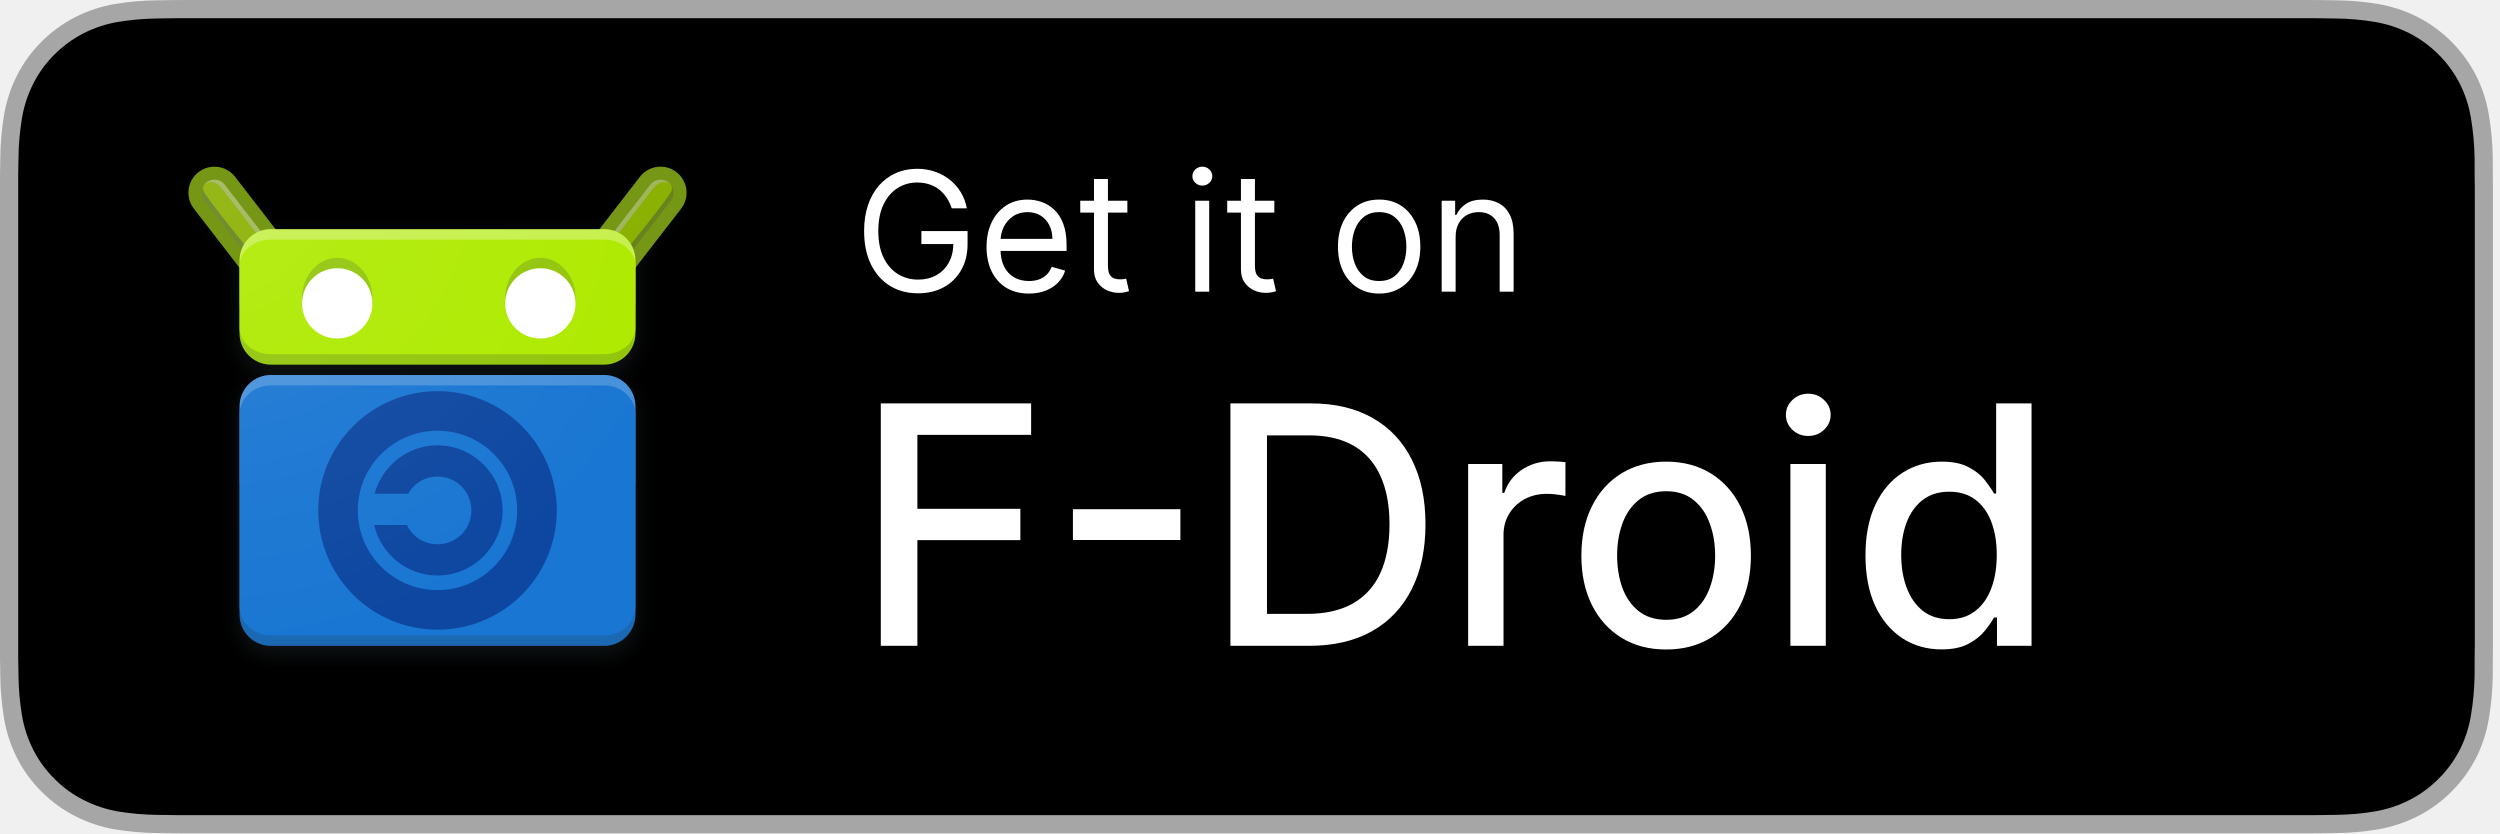
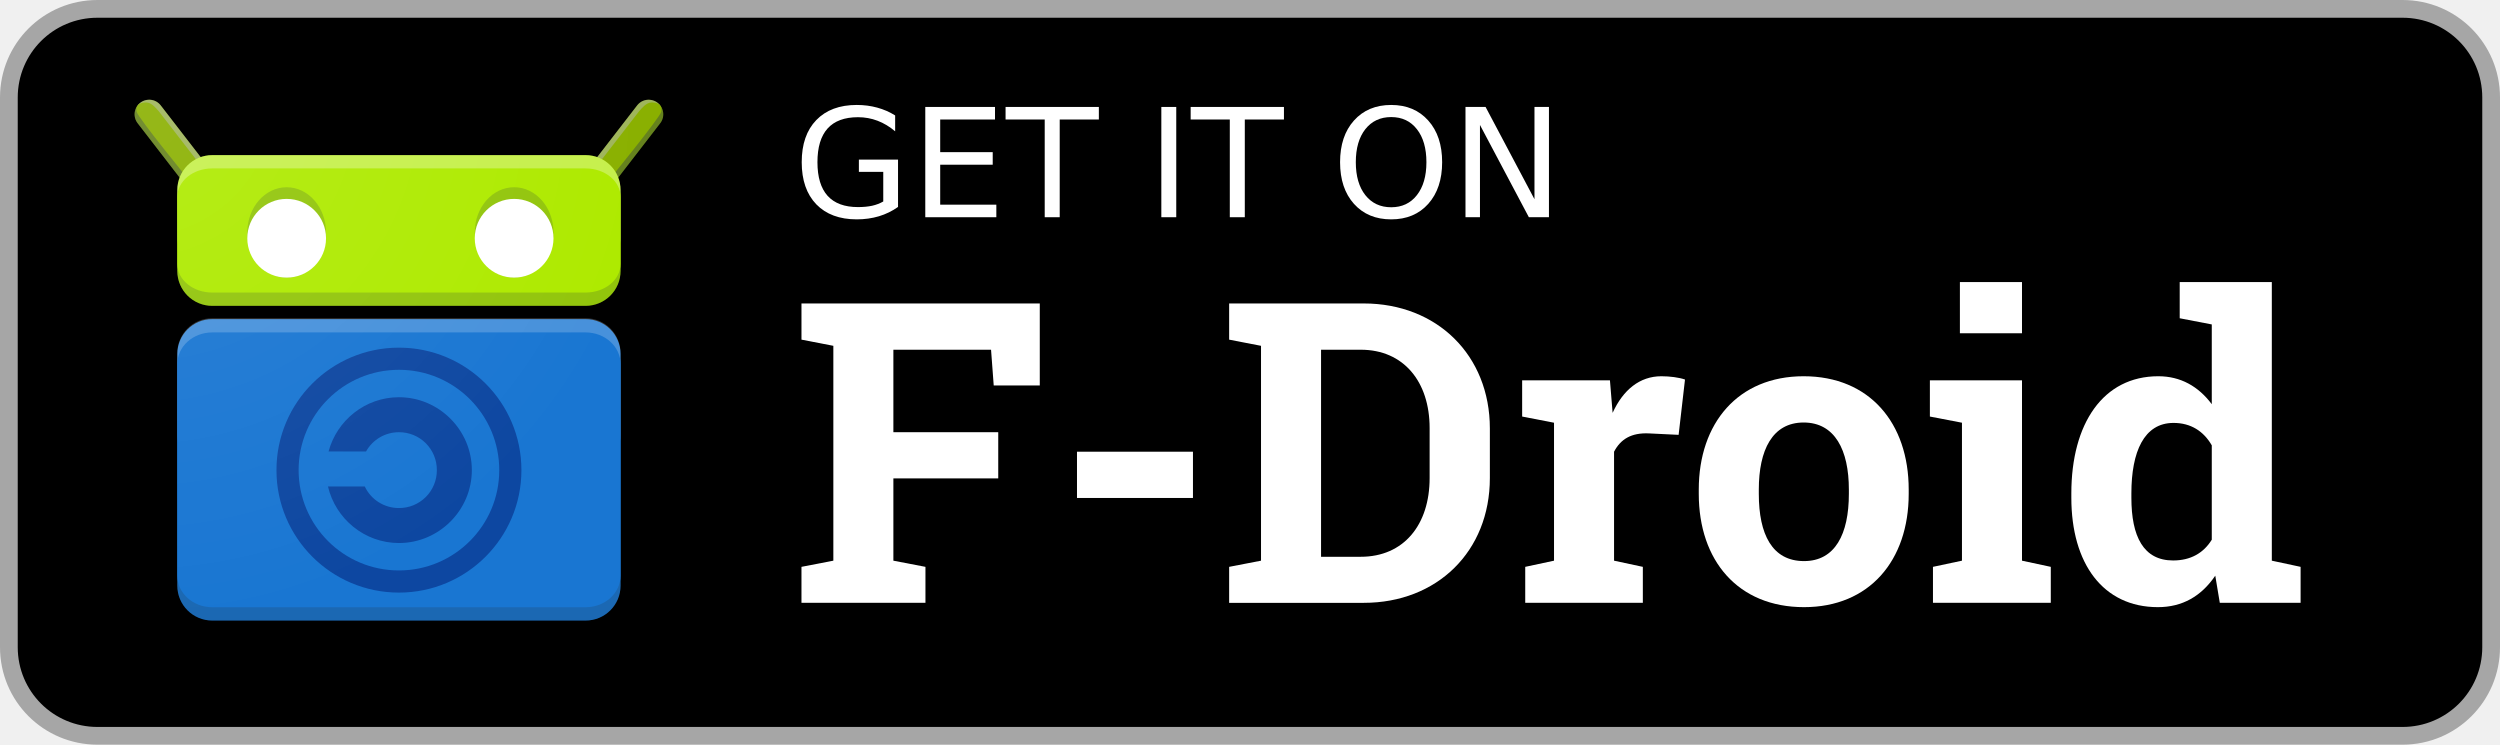
- <svg xmlns="http://www.w3.org/2000/svg" width="120" height="40" viewBox="0 0 120 40" fill="none">
-   <g clip-path="url(#clip0_8_63)">
-     <path d="M110.135 0H9.535C9.168 0 8.806 0 8.44 0.002C8.134 0.004 7.83 0.01 7.521 0.015C6.85 0.023 6.18 0.082 5.517 0.192C4.856 0.304 4.215 0.515 3.616 0.819C3.018 1.125 2.472 1.522 1.998 1.997C1.52 2.471 1.122 3.018 0.819 3.618C0.515 4.217 0.305 4.859 0.194 5.522C0.083 6.183 0.023 6.853 0.015 7.524C0.006 7.83 0.005 8.138 0 8.444V31.559C0.005 31.869 0.006 32.17 0.015 32.481C0.023 33.152 0.083 33.821 0.194 34.483C0.304 35.145 0.515 35.788 0.819 36.387C1.122 36.985 1.52 37.53 1.998 38.001C2.471 38.478 3.017 38.876 3.616 39.18C4.215 39.484 4.855 39.697 5.517 39.811C6.18 39.919 6.85 39.979 7.521 39.987C7.83 39.994 8.134 39.998 8.44 39.998C8.806 40 9.168 40 9.535 40H110.135C110.494 40 110.859 40 111.219 39.998C111.523 39.998 111.836 39.994 112.141 39.987C112.811 39.979 113.479 39.92 114.141 39.811C114.804 39.696 115.448 39.483 116.049 39.18C116.647 38.876 117.193 38.478 117.666 38.001C118.142 37.528 118.541 36.984 118.848 36.387C119.15 35.787 119.358 35.145 119.467 34.483C119.578 33.821 119.64 33.152 119.652 32.481C119.656 32.17 119.656 31.869 119.656 31.559C119.664 31.195 119.664 30.834 119.664 30.465V9.536C119.664 9.17 119.664 8.807 119.656 8.444C119.656 8.138 119.656 7.83 119.652 7.524C119.64 6.853 119.578 6.183 119.467 5.522C119.358 4.859 119.149 4.218 118.848 3.618C118.23 2.415 117.252 1.436 116.049 0.818C115.448 0.516 114.804 0.304 114.141 0.191C113.48 0.081 112.811 0.022 112.141 0.015C111.836 0.01 111.523 0.004 111.219 0.002C110.859 0 110.494 0 110.135 0Z" fill="#A6A6A6" />
-     <path d="M8.445 39.125C8.14 39.125 7.843 39.121 7.541 39.114C6.914 39.106 6.29 39.052 5.671 38.951C5.095 38.852 4.537 38.667 4.015 38.403C3.498 38.142 3.026 37.798 2.618 37.387C2.204 36.98 1.859 36.508 1.597 35.99C1.333 35.469 1.149 34.91 1.054 34.333C0.951 33.713 0.896 33.086 0.888 32.458C0.881 32.247 0.873 31.545 0.873 31.545V8.444C0.873 8.444 0.882 7.753 0.888 7.55C0.895 6.922 0.951 6.297 1.053 5.678C1.149 5.099 1.332 4.539 1.597 4.016C1.857 3.498 2.2 3.026 2.612 2.618C3.023 2.206 3.496 1.861 4.014 1.595C4.535 1.332 5.092 1.149 5.667 1.051C6.288 0.95 6.915 0.895 7.543 0.887L8.445 0.875H111.214L112.127 0.888C112.75 0.895 113.371 0.949 113.985 1.05C114.566 1.149 115.13 1.334 115.656 1.598C116.694 2.133 117.539 2.979 118.071 4.018C118.332 4.538 118.512 5.094 118.606 5.667C118.71 6.291 118.768 6.922 118.78 7.554C118.783 7.837 118.783 8.142 118.783 8.444C118.791 8.819 118.791 9.176 118.791 9.536V30.465C118.791 30.828 118.791 31.183 118.783 31.54C118.783 31.865 118.783 32.163 118.779 32.47C118.768 33.091 118.71 33.71 118.608 34.323C118.515 34.904 118.333 35.468 118.068 35.993C117.805 36.506 117.462 36.973 117.053 37.379C116.644 37.793 116.172 38.138 115.653 38.401C115.128 38.667 114.566 38.853 113.985 38.951C113.367 39.052 112.742 39.107 112.116 39.114C111.823 39.121 111.517 39.125 111.219 39.125L110.135 39.127L8.445 39.125Z" fill="black" />
-     <path d="M45.682 10C45.619 9.809 45.537 9.637 45.435 9.486C45.334 9.332 45.214 9.202 45.074 9.094C44.936 8.986 44.778 8.903 44.602 8.847C44.426 8.79 44.233 8.761 44.023 8.761C43.678 8.761 43.365 8.85 43.082 9.028C42.8 9.206 42.576 9.469 42.409 9.815C42.242 10.162 42.159 10.587 42.159 11.091C42.159 11.595 42.243 12.02 42.412 12.367C42.581 12.713 42.809 12.975 43.097 13.153C43.385 13.331 43.708 13.421 44.068 13.421C44.401 13.421 44.695 13.349 44.949 13.207C45.205 13.063 45.403 12.861 45.545 12.599C45.689 12.336 45.761 12.027 45.761 11.671L45.977 11.716H44.227V11.091H46.443V11.716C46.443 12.195 46.341 12.612 46.136 12.966C45.934 13.32 45.653 13.595 45.295 13.79C44.939 13.983 44.53 14.079 44.068 14.079C43.553 14.079 43.1 13.958 42.71 13.716C42.322 13.473 42.019 13.129 41.801 12.682C41.585 12.235 41.477 11.704 41.477 11.091C41.477 10.631 41.539 10.217 41.662 9.849C41.787 9.48 41.963 9.166 42.19 8.906C42.418 8.647 42.687 8.448 42.997 8.31C43.308 8.171 43.65 8.102 44.023 8.102C44.33 8.102 44.615 8.149 44.881 8.241C45.148 8.332 45.385 8.462 45.594 8.631C45.804 8.797 45.979 8.997 46.119 9.23C46.26 9.461 46.356 9.718 46.409 10H45.682ZM49.389 14.091C48.968 14.091 48.605 13.998 48.3 13.812C47.997 13.625 47.764 13.364 47.599 13.028C47.436 12.691 47.354 12.299 47.354 11.852C47.354 11.405 47.436 11.011 47.599 10.671C47.764 10.328 47.993 10.061 48.286 9.869C48.582 9.676 48.926 9.58 49.32 9.58C49.548 9.58 49.772 9.617 49.994 9.693C50.215 9.769 50.417 9.892 50.599 10.062C50.781 10.231 50.925 10.454 51.033 10.733C51.141 11.011 51.195 11.354 51.195 11.761V12.046H47.832V11.466H50.514C50.514 11.22 50.464 11 50.366 10.807C50.269 10.614 50.131 10.461 49.951 10.349C49.773 10.238 49.563 10.182 49.32 10.182C49.053 10.182 48.822 10.248 48.627 10.381C48.434 10.511 48.285 10.682 48.181 10.892C48.077 11.102 48.025 11.328 48.025 11.568V11.954C48.025 12.284 48.082 12.563 48.195 12.793C48.311 13.02 48.471 13.193 48.675 13.312C48.88 13.43 49.118 13.489 49.389 13.489C49.565 13.489 49.724 13.464 49.866 13.415C50.01 13.364 50.134 13.288 50.238 13.188C50.342 13.085 50.423 12.958 50.479 12.807L51.127 12.989C51.059 13.208 50.944 13.402 50.783 13.568C50.622 13.733 50.423 13.862 50.187 13.954C49.95 14.046 49.684 14.091 49.389 14.091ZM54.113 9.636V10.204H51.852V9.636H54.113ZM52.511 8.591H53.181V12.75C53.181 12.939 53.209 13.081 53.264 13.176C53.32 13.269 53.392 13.331 53.479 13.364C53.568 13.394 53.662 13.409 53.761 13.409C53.834 13.409 53.895 13.405 53.943 13.398C53.99 13.388 54.028 13.381 54.056 13.375L54.193 13.977C54.147 13.994 54.084 14.011 54.002 14.028C53.921 14.047 53.818 14.057 53.693 14.057C53.503 14.057 53.318 14.016 53.136 13.935C52.956 13.853 52.806 13.729 52.687 13.562C52.569 13.396 52.511 13.186 52.511 12.932V8.591ZM57.371 14V9.636H58.042V14H57.371ZM57.712 8.909C57.582 8.909 57.469 8.865 57.374 8.776C57.282 8.687 57.235 8.58 57.235 8.455C57.235 8.33 57.282 8.223 57.374 8.134C57.469 8.045 57.582 8 57.712 8C57.843 8 57.955 8.045 58.048 8.134C58.142 8.223 58.19 8.33 58.19 8.455C58.19 8.58 58.142 8.687 58.048 8.776C57.955 8.865 57.843 8.909 57.712 8.909ZM61.168 9.636V10.204H58.906V9.636H61.168ZM59.565 8.591H60.236V12.75C60.236 12.939 60.263 13.081 60.318 13.176C60.375 13.269 60.447 13.331 60.534 13.364C60.623 13.394 60.717 13.409 60.815 13.409C60.889 13.409 60.95 13.405 60.997 13.398C61.044 13.388 61.082 13.381 61.111 13.375L61.247 13.977C61.202 13.994 61.138 14.011 61.057 14.028C60.975 14.047 60.872 14.057 60.747 14.057C60.558 14.057 60.372 14.016 60.19 13.935C60.01 13.853 59.861 13.729 59.742 13.562C59.624 13.396 59.565 13.186 59.565 12.932V8.591ZM66.199 14.091C65.805 14.091 65.459 13.997 65.162 13.81C64.867 13.622 64.635 13.36 64.469 13.023C64.304 12.686 64.222 12.292 64.222 11.841C64.222 11.386 64.304 10.99 64.469 10.651C64.635 10.312 64.867 10.048 65.162 9.861C65.459 9.673 65.805 9.58 66.199 9.58C66.593 9.58 66.938 9.673 67.233 9.861C67.53 10.048 67.761 10.312 67.926 10.651C68.093 10.99 68.176 11.386 68.176 11.841C68.176 12.292 68.093 12.686 67.926 13.023C67.761 13.36 67.53 13.622 67.233 13.81C66.938 13.997 66.593 14.091 66.199 14.091ZM66.199 13.489C66.498 13.489 66.744 13.412 66.938 13.258C67.131 13.105 67.274 12.903 67.367 12.653C67.459 12.403 67.506 12.133 67.506 11.841C67.506 11.549 67.459 11.277 67.367 11.026C67.274 10.774 67.131 10.57 66.938 10.415C66.744 10.259 66.498 10.182 66.199 10.182C65.9 10.182 65.653 10.259 65.46 10.415C65.267 10.57 65.124 10.774 65.031 11.026C64.938 11.277 64.892 11.549 64.892 11.841C64.892 12.133 64.938 12.403 65.031 12.653C65.124 12.903 65.267 13.105 65.46 13.258C65.653 13.412 65.9 13.489 66.199 13.489ZM69.87 11.375V14H69.2V9.636H69.847V10.318H69.904C70.006 10.097 70.162 9.919 70.37 9.784C70.578 9.648 70.847 9.58 71.177 9.58C71.472 9.58 71.731 9.64 71.952 9.761C72.174 9.881 72.346 10.062 72.469 10.307C72.593 10.549 72.654 10.856 72.654 11.227V14H71.984V11.273C71.984 10.93 71.895 10.663 71.717 10.472C71.539 10.278 71.294 10.182 70.984 10.182C70.77 10.182 70.578 10.228 70.41 10.321C70.243 10.414 70.112 10.549 70.015 10.727C69.918 10.905 69.87 11.121 69.87 11.375Z" fill="white" />
-     <path d="M42.278 31V19.364H49.494V20.875H44.034V24.421H48.977V25.926H44.034V31H42.278ZM56.659 24.443V25.921H51.5V24.443H56.659ZM62.827 31H59.06V19.364H62.946C64.086 19.364 65.065 19.597 65.883 20.062C66.702 20.525 67.329 21.189 67.764 22.057C68.204 22.921 68.423 23.956 68.423 25.165C68.423 26.377 68.202 27.419 67.758 28.29C67.319 29.161 66.683 29.831 65.849 30.301C65.016 30.767 64.008 31 62.827 31ZM60.815 29.466H62.73C63.617 29.466 64.353 29.299 64.94 28.966C65.528 28.629 65.967 28.142 66.258 27.506C66.55 26.866 66.696 26.085 66.696 25.165C66.696 24.252 66.55 23.477 66.258 22.841C65.971 22.204 65.541 21.722 64.969 21.392C64.397 21.062 63.687 20.898 62.838 20.898H60.815V29.466ZM70.47 31V22.273H72.112V23.659H72.203C72.362 23.189 72.642 22.82 73.044 22.551C73.449 22.278 73.908 22.142 74.419 22.142C74.525 22.142 74.65 22.146 74.794 22.153C74.942 22.161 75.057 22.171 75.141 22.182V23.807C75.072 23.788 74.951 23.767 74.777 23.744C74.603 23.718 74.428 23.704 74.254 23.704C73.853 23.704 73.495 23.79 73.18 23.96C72.87 24.127 72.624 24.36 72.442 24.659C72.26 24.954 72.169 25.292 72.169 25.671V31H70.47ZM79.974 31.176C79.156 31.176 78.442 30.989 77.832 30.614C77.222 30.239 76.749 29.714 76.412 29.04C76.075 28.366 75.906 27.578 75.906 26.676C75.906 25.771 76.075 24.979 76.412 24.301C76.749 23.623 77.222 23.097 77.832 22.722C78.442 22.347 79.156 22.159 79.974 22.159C80.793 22.159 81.507 22.347 82.117 22.722C82.726 23.097 83.2 23.623 83.537 24.301C83.874 24.979 84.043 25.771 84.043 26.676C84.043 27.578 83.874 28.366 83.537 29.04C83.2 29.714 82.726 30.239 82.117 30.614C81.507 30.989 80.793 31.176 79.974 31.176ZM79.98 29.75C80.51 29.75 80.95 29.61 81.298 29.329C81.647 29.049 81.904 28.676 82.071 28.21C82.242 27.744 82.327 27.231 82.327 26.671C82.327 26.114 82.242 25.602 82.071 25.136C81.904 24.667 81.647 24.29 81.298 24.006C80.95 23.722 80.51 23.579 79.98 23.579C79.446 23.579 79.003 23.722 78.651 24.006C78.302 24.29 78.043 24.667 77.872 25.136C77.706 25.602 77.622 26.114 77.622 26.671C77.622 27.231 77.706 27.744 77.872 28.21C78.043 28.676 78.302 29.049 78.651 29.329C79.003 29.61 79.446 29.75 79.98 29.75ZM85.939 31V22.273H87.638V31H85.939ZM86.797 20.926C86.501 20.926 86.248 20.828 86.035 20.631C85.827 20.43 85.723 20.191 85.723 19.915C85.723 19.634 85.827 19.396 86.035 19.199C86.248 18.998 86.501 18.898 86.797 18.898C87.092 18.898 87.344 18.998 87.553 19.199C87.765 19.396 87.871 19.634 87.871 19.915C87.871 20.191 87.765 20.43 87.553 20.631C87.344 20.828 87.092 20.926 86.797 20.926ZM93.19 31.171C92.486 31.171 91.857 30.991 91.304 30.631C90.755 30.267 90.323 29.75 90.008 29.079C89.698 28.405 89.543 27.597 89.543 26.653C89.543 25.71 89.7 24.903 90.014 24.233C90.332 23.562 90.768 23.049 91.321 22.693C91.874 22.337 92.501 22.159 93.202 22.159C93.743 22.159 94.179 22.25 94.508 22.432C94.842 22.61 95.099 22.818 95.281 23.057C95.467 23.296 95.611 23.506 95.713 23.688H95.815V19.364H97.514V31H95.855V29.642H95.713C95.611 29.828 95.463 30.04 95.27 30.278C95.081 30.517 94.819 30.725 94.486 30.903C94.153 31.081 93.721 31.171 93.19 31.171ZM93.565 29.722C94.054 29.722 94.467 29.593 94.804 29.335C95.145 29.074 95.403 28.712 95.577 28.25C95.755 27.788 95.844 27.25 95.844 26.636C95.844 26.03 95.757 25.5 95.582 25.046C95.408 24.591 95.153 24.237 94.815 23.983C94.478 23.729 94.062 23.602 93.565 23.602C93.054 23.602 92.628 23.735 92.287 24C91.946 24.265 91.688 24.627 91.514 25.085C91.344 25.544 91.258 26.061 91.258 26.636C91.258 27.22 91.346 27.744 91.52 28.21C91.694 28.676 91.952 29.046 92.293 29.318C92.637 29.587 93.062 29.722 93.565 29.722Z" fill="white" />
-     <g clip-path="url(#clip1_8_63)">
-       <g filter="url(#filter0_f_8_63)">
-         <path fill-rule="evenodd" clip-rule="evenodd" d="M10.307 8.993C10.188 8.99 10.07 9.021 9.968 9.082C9.866 9.143 9.783 9.233 9.73 9.339C9.677 9.446 9.655 9.565 9.668 9.684C9.68 9.802 9.727 9.915 9.801 10.008L11.603 12.34C11.539 12.507 11.501 12.686 11.501 12.875V14.875V16.308V16.375C11.501 17.206 12.17 17.875 13.001 17.875H29.001C29.832 17.875 30.501 17.206 30.501 16.375V14.375V12.943V12.875C30.501 12.685 30.462 12.505 30.398 12.338L32.199 10.008C32.275 9.914 32.321 9.799 32.333 9.679C32.344 9.559 32.321 9.438 32.266 9.331C32.21 9.224 32.125 9.135 32.02 9.075C31.915 9.016 31.795 8.987 31.675 8.994C31.584 8.999 31.495 9.024 31.415 9.067C31.335 9.11 31.265 9.17 31.21 9.243L29.494 11.464C29.339 11.41 29.175 11.375 29.001 11.375H13.001C12.827 11.375 12.662 11.41 12.507 11.464L10.79 9.243C10.734 9.168 10.661 9.106 10.577 9.063C10.493 9.02 10.401 8.996 10.307 8.993ZM13.001 18.375C12.897 18.375 12.796 18.386 12.698 18.406C12.014 18.544 11.501 19.141 11.501 19.861V19.875V29.765V29.779V29.875C11.501 30.706 12.17 31.375 13.001 31.375H29.001C29.832 31.375 30.501 30.706 30.501 29.875V19.875V19.86C30.501 19.14 29.989 18.544 29.304 18.405C29.206 18.386 29.105 18.375 29.001 18.375L13.001 18.375Z" fill="#263238" fill-opacity="0.4" />
-       </g>
-       <path fill-rule="evenodd" clip-rule="evenodd" d="M31.705 9.25L29.58 12Z" fill="#8AB000" />
-       <path d="M31.705 9.25L29.58 12" stroke="#769616" stroke-width="2.5" stroke-linecap="round" />
-       <path fill-rule="evenodd" clip-rule="evenodd" d="M31.694 8.624C31.921 8.63 32.075 8.718 32.185 8.848C31.171 10.052 31 10.244 29.617 11.959C29.107 12.618 28.576 12.277 29.086 11.618L31.211 8.868C31.325 8.715 31.503 8.629 31.694 8.624Z" fill="white" fill-opacity="0.298" />
-       <path fill-rule="evenodd" clip-rule="evenodd" d="M32.189 8.854C32.251 8.928 32.469 9.256 32.2 9.632L30.075 12.382C29.565 13.042 29.5 12.076 29.5 12.076C29.5 12.076 31.367 9.821 32.189 8.854Z" fill="#263238" fill-opacity="0.2" />
-       <path fill-rule="evenodd" clip-rule="evenodd" d="M31.831 8.741C32.05 8.741 32.311 8.812 32.243 9.14C32.191 9.391 29.913 12.178 29.913 12.178C29.403 12.837 28.666 12.516 29.176 11.856L31.293 9.12C31.423 8.975 31.597 8.748 31.831 8.741Z" fill="#8AB000" />
-       <path fill-rule="evenodd" clip-rule="evenodd" d="M10.294 9.25L12.419 12Z" fill="#8AB000" />
-       <path d="M10.294 9.25L12.419 12" stroke="#769616" stroke-width="2.5" stroke-linecap="round" />
-       <path fill-rule="evenodd" clip-rule="evenodd" d="M10.306 8.624C10.079 8.63 9.925 8.718 9.815 8.848C10.829 10.052 10.999 10.244 12.383 11.959C12.893 12.618 13.424 12.277 12.914 11.618L10.789 8.868C10.675 8.715 10.496 8.629 10.306 8.624Z" fill="white" fill-opacity="0.298" />
-       <path fill-rule="evenodd" clip-rule="evenodd" d="M9.811 8.854C9.749 8.928 9.53 9.256 9.8 9.632L11.925 12.382C12.435 13.042 12.5 12.076 12.5 12.076C12.5 12.076 10.633 9.821 9.811 8.854Z" fill="#263238" fill-opacity="0.2" />
-       <path fill-rule="evenodd" clip-rule="evenodd" d="M10.169 8.741C9.95 8.741 9.689 8.812 9.757 9.14C9.809 9.391 12.087 12.178 12.087 12.178C12.597 12.837 13.334 12.516 12.824 11.856L10.707 9.12C10.577 8.975 10.403 8.748 10.169 8.741Z" fill="#8AB000" />
-       <path d="M29 11H13C12.172 11 11.5 11.672 11.5 12.5V16C11.5 16.828 12.172 17.5 13 17.5H29C29.828 17.5 30.5 16.828 30.5 16V12.5C30.5 11.672 29.828 11 29 11Z" fill="#AEEA00" />
-       <path d="M29 12.5H13C12.172 12.5 11.5 13.172 11.5 14V16C11.5 16.828 12.172 17.5 13 17.5H29C29.828 17.5 30.5 16.828 30.5 16V14C30.5 13.172 29.828 12.5 29 12.5Z" fill="#263238" fill-opacity="0.2" />
-       <path d="M29 11H13C12.172 11 11.5 11.672 11.5 12.5V14.5C11.5 15.328 12.172 16 13 16H29C29.828 16 30.5 15.328 30.5 14.5V12.5C30.5 11.672 29.828 11 29 11Z" fill="white" fill-opacity="0.298" />
-       <path d="M29 11.5H13C12.172 11.5 11.5 12.068 11.5 12.769V15.731C11.5 16.432 12.172 17 13 17H29C29.828 17 30.5 16.432 30.5 15.731V12.769C30.5 12.068 29.828 11.5 29 11.5Z" fill="#AEEA00" />
-       <path d="M29 18H13C12.172 18 11.5 18.672 11.5 19.5V29.5C11.5 30.328 12.172 31 13 31H29C29.828 31 30.5 30.328 30.5 29.5V19.5C30.5 18.672 29.828 18 29 18Z" fill="#1976D2" />
-       <path d="M29 24.5H13C12.172 24.5 11.5 25.172 11.5 26V29.5C11.5 30.328 12.172 31 13 31H29C29.828 31 30.5 30.328 30.5 29.5V26C30.5 25.172 29.828 24.5 29 24.5Z" fill="#263238" fill-opacity="0.2" />
-       <path d="M29 18H13C12.172 18 11.5 18.672 11.5 19.5V23C11.5 23.828 12.172 24.5 13 24.5H29C29.828 24.5 30.5 23.828 30.5 23V19.5C30.5 18.672 29.828 18 29 18Z" fill="white" fill-opacity="0.2" />
-       <path d="M29 18.5H13C12.172 18.5 11.5 19.12 11.5 19.885V29.115C11.5 29.88 12.172 30.5 13 30.5H29C29.828 30.5 30.5 29.88 30.5 29.115V19.885C30.5 19.12 29.828 18.5 29 18.5Z" fill="#1976D2" />
-       <path d="M21 21.375C19.56 21.375 18.34 22.367 17.983 23.7H19.59C19.867 23.207 20.387 22.875 21 22.875C21.906 22.875 22.625 23.594 22.625 24.5C22.625 25.406 21.906 26.125 21 26.125C20.346 26.125 19.794 25.749 19.535 25.2H17.958C18.279 26.583 19.524 27.625 21 27.625C22.717 27.625 24.125 26.217 24.125 24.5C24.125 22.783 22.717 21.375 21 21.375Z" fill="#0D47A1" />
-       <path d="M21 29.275C23.637 29.275 25.775 27.137 25.775 24.5C25.775 21.863 23.637 19.725 21 19.725C18.363 19.725 16.225 21.863 16.225 24.5C16.225 27.137 18.363 29.275 21 29.275Z" stroke="#0D47A1" stroke-width="1.9" stroke-linecap="round" />
-       <path d="M16.188 16.25C17.119 16.25 17.875 15.383 17.875 14.312C17.875 13.242 17.119 12.375 16.188 12.375C15.255 12.375 14.5 13.242 14.5 14.312C14.5 15.383 15.255 16.25 16.188 16.25Z" fill="#263238" fill-opacity="0.2" />
-       <path d="M16.188 16.25C17.119 16.25 17.875 15.495 17.875 14.562C17.875 13.63 17.119 12.875 16.188 12.875C15.255 12.875 14.5 13.63 14.5 14.562C14.5 15.495 15.255 16.25 16.188 16.25Z" fill="white" />
-       <path d="M25.938 16.25C26.869 16.25 27.625 15.383 27.625 14.312C27.625 13.242 26.869 12.375 25.938 12.375C25.006 12.375 24.25 13.242 24.25 14.312C24.25 15.383 25.006 16.25 25.938 16.25Z" fill="#263238" fill-opacity="0.2" />
-       <path d="M25.938 16.25C26.869 16.25 27.625 15.495 27.625 14.562C27.625 13.63 26.869 12.875 25.938 12.875C25.006 12.875 24.25 13.63 24.25 14.562C24.25 15.495 25.006 16.25 25.938 16.25Z" fill="white" />
-       <path fill-rule="evenodd" clip-rule="evenodd" d="M10.307 8.618C10.188 8.615 10.07 8.646 9.968 8.707C9.866 8.768 9.783 8.858 9.73 8.964C9.677 9.071 9.655 9.19 9.668 9.309C9.68 9.427 9.727 9.54 9.801 9.633L11.603 11.965C11.539 12.132 11.501 12.311 11.501 12.5V14.5V15.933V16C11.501 16.831 12.17 17.5 13.001 17.5H29.001C29.832 17.5 30.501 16.831 30.501 16V14V12.568V12.5C30.501 12.31 30.462 12.13 30.398 11.963L32.199 9.633C32.275 9.539 32.321 9.424 32.333 9.304C32.344 9.184 32.321 9.063 32.266 8.956C32.21 8.849 32.125 8.76 32.02 8.7C31.915 8.641 31.795 8.612 31.675 8.619C31.584 8.624 31.495 8.649 31.415 8.692C31.335 8.735 31.265 8.795 31.21 8.868L29.494 11.089C29.339 11.035 29.175 11 29.001 11H13.001C12.827 11 12.662 11.035 12.507 11.089L10.79 8.868C10.734 8.793 10.661 8.731 10.577 8.688C10.493 8.645 10.401 8.621 10.307 8.618ZM13.001 18C12.897 18 12.796 18.011 12.698 18.031C12.014 18.169 11.501 18.765 11.501 19.486V19.5V29.39V29.404V29.5C11.501 30.331 12.17 31 13.001 31H29.001C29.832 31 30.501 30.331 30.501 29.5V19.5V19.485C30.501 18.765 29.989 18.169 29.304 18.03C29.206 18.011 29.105 18 29.001 18L13.001 18Z" fill="url(#paint0_radial_8_63)" />
+ <svg xmlns="http://www.w3.org/2000/svg" xmlns:xlink="http://www.w3.org/1999/xlink" version="1.1" id="svg78" viewBox="41 41 564 168">
+   <defs id="defs8">
+     <radialGradient xlink:href="#a" id="b" cx="113" cy="-12.89" r="59.662" fx="113" fy="-12.89" gradientTransform="matrix(0 1.96105 -1.97781 0 254.507 78.763)" gradientUnits="userSpaceOnUse" />
+     <linearGradient id="a">
+       <stop offset="0" style="stop-color:#fff;stop-opacity:.098" id="stop3" />
+       <stop offset="1" style="stop-color:#fff;stop-opacity:0" id="stop5" />
+     </linearGradient>
+   </defs>
+   <g transform="translate(-289,-312.362)" id="g76">
+     <path id="rect10" style="display:inline;overflow:visible;stroke:#a6a6a6;stroke-width:4;marker:none" d="m 352,355.362 h 520 c 11.08,0 20,8.92 20,20 v 124 c 0,11.08 -8.92,20 -20,20 H 352 c -11.08,0 -20,-8.92 -20,-20 v -124 c 0,-11.08 8.92,-20 20,-20 z" />
+     <g aria-label="GET IT ON" id="text14" style="font-size:12.395px;line-height:100%;font-family:'DejaVu Sans';-inkscape-font-specification:'DejaVu Sans';letter-spacing:0;word-spacing:0;display:inline;overflow:visible;fill:#ffffff;stroke-width:1px;marker:none">
+       <path d="m 529.263,398.818 v -6.682 h -5.499 v -2.766 h 8.831 v 10.681 q -1.95,1.383 -4.299,2.099 -2.349,0.7 -5.015,0.7 -5.832,0 -9.131,-3.399 -3.283,-3.416 -3.283,-9.498 0,-6.099 3.283,-9.498 3.299,-3.416 9.131,-3.416 2.433,0 4.616,0.6 2.199,0.6 4.049,1.766 v 3.582 q -1.866,-1.583 -3.966,-2.383 -2.099,-0.8 -4.416,-0.8 -4.566,0 -6.865,2.549 -2.283,2.549 -2.283,7.598 0,5.032 2.283,7.581 2.299,2.549 6.865,2.549 1.783,0 3.183,-0.3 1.4,-0.317 2.516,-0.966 z" style="font-size:34.125px" id="path83" />
+       <path d="m 538.744,377.49 h 15.729 v 2.833 h -12.364 v 7.365 h 11.847 v 2.833 h -11.847 v 9.014 h 12.664 v 2.833 h -16.029 z" style="font-size:34.125px" id="path85" />
+       <path d="m 556.856,377.49 h 21.045 v 2.833 h -8.831 V 402.367 h -3.383 v -22.045 h -8.831 z" style="font-size:34.125px" id="path87" />
+       <path d="m 591.997,377.49 h 3.366 V 402.367 h -3.366 z" style="font-size:34.125px" id="path89" />
+       <path d="m 598.612,377.49 h 21.045 v 2.833 h -8.831 V 402.367 h -3.383 v -22.045 h -8.831 z" style="font-size:34.125px" id="path91" />
+       <path d="m 643.851,379.773 q -3.666,0 -5.832,2.733 -2.149,2.733 -2.149,7.448 0,4.699 2.149,7.432 2.166,2.733 5.832,2.733 3.666,0 5.799,-2.733 2.149,-2.733 2.149,-7.432 0,-4.716 -2.149,-7.448 -2.133,-2.733 -5.799,-2.733 z m 0,-2.733 q 5.232,0 8.365,3.516 3.133,3.499 3.133,9.398 0,5.882 -3.133,9.398 -3.133,3.499 -8.365,3.499 -5.249,0 -8.398,-3.499 -3.133,-3.499 -3.133,-9.398 0,-5.899 3.133,-9.398 3.149,-3.516 8.398,-3.516 z" style="font-size:34.125px" id="path93" />
+       <path d="m 660.614,377.49 h 4.532 l 11.031,20.812 v -20.812 h 3.266 V 402.367 h -4.532 L 663.88,381.555 V 402.367 h -3.266 z" style="font-size:34.125px" id="path95" />
    </g>
+     <g aria-label="F-Droid" id="text18" style="font-weight:700;font-size:29.709px;line-height:100%;font-family:Rokkitt;-inkscape-font-specification:'Rokkitt Bold';letter-spacing:0;word-spacing:0;display:inline;overflow:visible;fill:#ffffff;stroke-width:1px;marker:none">
+       <path d="m 510.811,481.243 v 8.118 h 27.971 v -8.118 l -7.236,-1.392 v -18.555 h 23.657 v -10.437 h -23.657 v -18.601 h 22.034 l 0.603,8.071 h 10.391 v -18.508 h -53.762 v 8.164 l 7.19,1.392 v 48.474 z" style="font-size:95px;line-height:100%;font-family:'Roboto Slab';-inkscape-font-specification:'Roboto Slab Bold'" id="path98" />
+       <path d="m 599.131,465.704 v -10.437 h -26.162 v 10.437 z" style="font-size:95px;line-height:100%;font-family:'Roboto Slab';-inkscape-font-specification:'Roboto Slab Bold'" id="path100" />
+       <path d="m 637.678,421.822 h -30.383 v 8.164 l 7.19,1.392 v 48.474 l -7.19,1.392 v 8.118 h 30.383 c 16.514,0 28.435,-11.597 28.435,-28.157 v -11.179 c 0,-16.514 -11.921,-28.203 -28.435,-28.203 z m -9.648,10.437 h 8.953 c 9.695,0 15.54,7.236 15.54,17.673 v 11.272 c 0,10.576 -5.845,17.766 -15.54,17.766 h -8.953 z" style="font-size:95px;line-height:100%;font-family:'Roboto Slab';-inkscape-font-specification:'Roboto Slab Bold'" id="path102" />
+       <path d="m 674.092,481.243 v 8.118 h 26.533 v -8.118 l -6.494,-1.392 v -24.585 c 1.484,-2.83 3.896,-4.314 7.886,-4.128 l 6.68,0.325 1.438,-12.478 c -1.299,-0.464 -3.433,-0.742 -5.334,-0.742 -4.871,0 -8.628,3.062 -10.994,8.257 l -0.093,-1.113 -0.51,-6.216 h -19.807 v 8.164 l 7.19,1.392 v 31.125 z" style="font-size:95px;line-height:100%;font-family:'Roboto Slab';-inkscape-font-specification:'Roboto Slab Bold'" id="path104" />
+       <path d="m 713.242,463.802 v 0.974 c 0,15.076 8.86,25.559 23.75,25.559 14.705,0 23.611,-10.483 23.611,-25.559 v -0.974 c 0,-15.029 -8.86,-25.559 -23.704,-25.559 -14.797,0 -23.657,10.576 -23.657,25.559 z m 13.545,0.974 v -0.974 c 0,-8.906 3.062,-15.122 10.112,-15.122 7.051,0 10.205,6.216 10.205,15.122 v 0.974 c 0,9.092 -3.108,15.168 -10.112,15.168 -7.19,0 -10.205,-6.03 -10.205,-15.168 z" style="font-size:95px;line-height:100%;font-family:'Roboto Slab';-inkscape-font-specification:'Roboto Slab Bold'" id="path106" />
+       <path d="M 786.162,428.548 V 416.998 H 772.153 V 428.548 Z m -20.085,52.695 v 8.118 h 26.58 v -8.118 l -6.494,-1.392 v -40.681 h -20.781 v 8.164 l 7.236,1.392 v 31.125 z" style="font-size:95px;line-height:100%;font-family:'Roboto Slab';-inkscape-font-specification:'Roboto Slab Bold'" id="path108" />
+       <path d="m 829.766,483.238 1.02,6.123 h 18.23 v -8.118 l -6.494,-1.392 v -62.854 h -20.781 v 8.164 l 7.236,1.392 v 17.998 c -3.015,-4.036 -7.051,-6.309 -12.061,-6.309 -12.432,0 -19.622,10.623 -19.622,26.44 v 0.974 c 0,14.844 7.144,24.678 19.529,24.678 5.52,0 9.788,-2.458 12.942,-7.097 z m -18.926,-17.581 v -0.974 c 0,-9.463 2.876,-15.911 9.509,-15.911 3.896,0 6.772,1.855 8.628,5.056 v 21.291 c -1.855,3.015 -4.778,4.685 -8.721,4.685 -6.68,0 -9.416,-5.381 -9.416,-14.148 z" style="font-size:95px;line-height:100%;font-family:'Roboto Slab';-inkscape-font-specification:'Roboto Slab Bold'" id="path110" />
+     </g>
+     <path d="m 2.589,1006.862 4.25,5.5" style="fill:#8ab000;fill-opacity:1;fill-rule:evenodd;stroke:#769616;stroke-width:2.5;stroke-linecap:round;stroke-linejoin:miter;stroke-miterlimit:4;stroke-dasharray:none;stroke-opacity:1" transform="matrix(-2.63159,0,0,2.63157,483.158,-2270.475)" id="path20" />
+     <path d="m 2.611,1005.61 c -0.453,0.011 -0.761,0.188 -0.98,0.448 2.027,2.409 2.368,2.792 5.135,6.221 1.02,1.32 2.082,0.638 1.062,-0.681 l -4.25,-5.5 a 1.24,1.24 0 0 0 -0.967,-0.489" style="color:#000000;font-style:normal;font-variant:normal;font-weight:400;font-stretch:normal;font-size:medium;line-height:normal;font-family:sans-serif;text-indent:0;text-align:start;text-decoration:none;text-decoration-line:none;text-decoration-style:solid;text-decoration-color:#000000;letter-spacing:normal;word-spacing:normal;text-transform:none;writing-mode:lr-tb;direction:ltr;baseline-shift:baseline;text-anchor:start;white-space:normal;clip-rule:nonzero;display:inline;overflow:visible;visibility:visible;opacity:1;isolation:auto;mix-blend-mode:normal;color-interpolation:sRGB;color-interpolation-filters:linearRGB;solid-color:#000000;solid-opacity:1;fill:#ffffff;fill-opacity:0.298;fill-rule:evenodd;stroke:none;stroke-width:2.5;stroke-linecap:round;stroke-linejoin:miter;stroke-miterlimit:4;stroke-dasharray:none;stroke-dashoffset:0;stroke-opacity:1;color-rendering:auto;image-rendering:auto;shape-rendering:auto;text-rendering:auto" transform="matrix(-2.63159,0,0,2.63157,483.158,-2270.475)" id="path22" />
+     <path d="m 1.622,1006.07 a 1.25,1.25 0 0 0 -0.022,1.557 l 4.25,5.5 c 1.02,1.319 1.15,-0.613 1.15,-0.613 0,0 -3.735,-4.51 -5.378,-6.443" style="color:#000000;font-style:normal;font-variant:normal;font-weight:400;font-stretch:normal;font-size:medium;line-height:normal;font-family:sans-serif;text-indent:0;text-align:start;text-decoration:none;text-decoration-line:none;text-decoration-style:solid;text-decoration-color:#000000;letter-spacing:normal;word-spacing:normal;text-transform:none;writing-mode:lr-tb;direction:ltr;baseline-shift:baseline;text-anchor:start;white-space:normal;clip-rule:nonzero;display:inline;overflow:visible;visibility:visible;opacity:1;isolation:auto;mix-blend-mode:normal;color-interpolation:sRGB;color-interpolation-filters:linearRGB;solid-color:#000000;solid-opacity:1;fill:#263238;fill-opacity:0.2;fill-rule:evenodd;stroke:none;stroke-width:2.5;stroke-linecap:round;stroke-linejoin:miter;stroke-miterlimit:4;stroke-dasharray:none;stroke-dashoffset:0;stroke-opacity:1;color-rendering:auto;image-rendering:auto;shape-rendering:auto;text-rendering:auto" transform="matrix(-2.63159,0,0,2.63157,483.158,-2270.475)" id="path24" />
+     <path d="m 2.338,1005.844 c -0.438,0 -0.96,0.142 -0.824,0.799 0.103,0.501 4.66,6.074 4.66,6.074 1.02,1.32 2.494,0.677 1.474,-0.642 l -4.234,-5.473 c -0.26,-0.29 -0.608,-0.744 -1.076,-0.758" style="color:#000000;font-style:normal;font-variant:normal;font-weight:400;font-stretch:normal;font-size:medium;line-height:normal;font-family:sans-serif;text-indent:0;text-align:start;text-decoration:none;text-decoration-line:none;text-decoration-style:solid;text-decoration-color:#000000;letter-spacing:normal;word-spacing:normal;text-transform:none;writing-mode:lr-tb;direction:ltr;baseline-shift:baseline;text-anchor:start;white-space:normal;clip-rule:nonzero;display:inline;overflow:visible;visibility:visible;opacity:1;isolation:auto;mix-blend-mode:normal;color-interpolation:sRGB;color-interpolation-filters:linearRGB;solid-color:#000000;solid-opacity:1;fill:#8ab000;fill-opacity:1;fill-rule:evenodd;stroke:none;stroke-width:2.5;stroke-linecap:round;stroke-linejoin:miter;stroke-miterlimit:4;stroke-dasharray:none;stroke-dashoffset:0;stroke-opacity:1;color-rendering:auto;image-rendering:auto;shape-rendering:auto;text-rendering:auto" transform="matrix(-2.63159,0,0,2.63157,483.158,-2270.475)" id="path26" />
+     <path d="m 2.589,1006.862 4.25,5.5" style="fill:#8ab000;fill-opacity:1;fill-rule:evenodd;stroke:#769616;stroke-width:2.5;stroke-linecap:round;stroke-linejoin:miter;stroke-miterlimit:4;stroke-dasharray:none;stroke-opacity:1" transform="matrix(2.63159,0,0,2.63157,356.842,-2270.475)" id="path28" />
+     <path d="m 2.611,1005.61 c -0.453,0.011 -0.761,0.188 -0.98,0.448 2.027,2.409 2.368,2.792 5.135,6.221 1.02,1.32 2.082,0.638 1.062,-0.681 l -4.25,-5.5 a 1.24,1.24 0 0 0 -0.967,-0.489" style="color:#000000;font-style:normal;font-variant:normal;font-weight:400;font-stretch:normal;font-size:medium;line-height:normal;font-family:sans-serif;text-indent:0;text-align:start;text-decoration:none;text-decoration-line:none;text-decoration-style:solid;text-decoration-color:#000000;letter-spacing:normal;word-spacing:normal;text-transform:none;writing-mode:lr-tb;direction:ltr;baseline-shift:baseline;text-anchor:start;white-space:normal;clip-rule:nonzero;display:inline;overflow:visible;visibility:visible;opacity:1;isolation:auto;mix-blend-mode:normal;color-interpolation:sRGB;color-interpolation-filters:linearRGB;solid-color:#000000;solid-opacity:1;fill:#ffffff;fill-opacity:0.298;fill-rule:evenodd;stroke:none;stroke-width:2.5;stroke-linecap:round;stroke-linejoin:miter;stroke-miterlimit:4;stroke-dasharray:none;stroke-dashoffset:0;stroke-opacity:1;color-rendering:auto;image-rendering:auto;shape-rendering:auto;text-rendering:auto" transform="matrix(2.63159,0,0,2.63157,356.842,-2270.475)" id="path30" />
+     <path d="m 1.622,1006.07 a 1.25,1.25 0 0 0 -0.022,1.557 l 4.25,5.5 c 1.02,1.319 1.15,-0.613 1.15,-0.613 0,0 -3.735,-4.51 -5.378,-6.443" style="color:#000000;font-style:normal;font-variant:normal;font-weight:400;font-stretch:normal;font-size:medium;line-height:normal;font-family:sans-serif;text-indent:0;text-align:start;text-decoration:none;text-decoration-line:none;text-decoration-style:solid;text-decoration-color:#000000;letter-spacing:normal;word-spacing:normal;text-transform:none;writing-mode:lr-tb;direction:ltr;baseline-shift:baseline;text-anchor:start;white-space:normal;clip-rule:nonzero;display:inline;overflow:visible;visibility:visible;opacity:1;isolation:auto;mix-blend-mode:normal;color-interpolation:sRGB;color-interpolation-filters:linearRGB;solid-color:#000000;solid-opacity:1;fill:#263238;fill-opacity:0.2;fill-rule:evenodd;stroke:none;stroke-width:2.5;stroke-linecap:round;stroke-linejoin:miter;stroke-miterlimit:4;stroke-dasharray:none;stroke-dashoffset:0;stroke-opacity:1;color-rendering:auto;image-rendering:auto;shape-rendering:auto;text-rendering:auto" transform="matrix(2.63159,0,0,2.63157,356.842,-2270.475)" id="path32" />
+     <path d="m 2.338,1005.844 c -0.438,0 -0.96,0.142 -0.824,0.799 0.103,0.501 4.66,6.074 4.66,6.074 1.02,1.32 2.494,0.677 1.474,-0.642 l -4.234,-5.473 c -0.26,-0.29 -0.608,-0.744 -1.076,-0.758" style="color:#000000;font-style:normal;font-variant:normal;font-weight:400;font-stretch:normal;font-size:medium;line-height:normal;font-family:sans-serif;text-indent:0;text-align:start;text-decoration:none;text-decoration-line:none;text-decoration-style:solid;text-decoration-color:#000000;letter-spacing:normal;word-spacing:normal;text-transform:none;writing-mode:lr-tb;direction:ltr;baseline-shift:baseline;text-anchor:start;white-space:normal;clip-rule:nonzero;display:inline;overflow:visible;visibility:visible;opacity:1;isolation:auto;mix-blend-mode:normal;color-interpolation:sRGB;color-interpolation-filters:linearRGB;solid-color:#000000;solid-opacity:1;fill:#8ab000;fill-opacity:1;fill-rule:evenodd;stroke:none;stroke-width:2.5;stroke-linecap:round;stroke-linejoin:miter;stroke-miterlimit:4;stroke-dasharray:none;stroke-dashoffset:0;stroke-opacity:1;color-rendering:auto;image-rendering:auto;shape-rendering:auto;text-rendering:auto" transform="matrix(2.63159,0,0,2.63157,356.842,-2270.475)" id="path34" />
+     <g transform="matrix(2.63159,0,0,2.63157,467.369,-2270.475)" id="g44">
+       <path id="rect36" style="opacity:1;fill:#aeea00;stroke-width:3;stroke-linecap:round;stroke-miterlimit:3" d="m -34,1010.36 h 32 c 1.662,0 3,1.338 3,3 v 6.92 c 0,1.662 -1.338,3 -3,3 h -32 c -1.662,0 -3,-1.338 -3,-3 v -6.92 c 0,-1.662 1.338,-3 3,-3 z" />
+       <path id="rect38" style="opacity:1;fill:#263238;fill-opacity:0.2;stroke-width:3;stroke-linecap:round;stroke-miterlimit:3" d="m -34,1013.279 h 32 c 1.662,0 3,1.338 3,3 v 4 c 0,1.662 -1.338,3 -3,3 h -32 c -1.662,0 -3,-1.338 -3,-3 v -4 c 0,-1.662 1.338,-3 3,-3 z" />
+       <path id="rect40" style="opacity:1;fill:#ffffff;fill-opacity:0.298;stroke-width:3;stroke-linecap:round;stroke-miterlimit:3" d="m -34,1010.362 h 32 c 1.662,0 3,1.338 3,3 v 4 c 0,1.662 -1.338,3 -3,3 h -32 c -1.662,0 -3,-1.338 -3,-3 v -4 c 0,-1.662 1.338,-3 3,-3 z" />
+       <path id="rect42" style="opacity:1;fill:#aeea00;stroke-width:3;stroke-linecap:round;stroke-miterlimit:3" d="m -34,1011.5 h 32 c 1.662,0 3,1.095 3,2.456 v 5.729 c 0,1.361 -1.338,2.456 -3,2.456 h -32 c -1.662,0 -3,-1.095 -3,-2.456 v -5.729 c 0,-1.361 1.338,-2.456 3,-2.456 z" />
+     </g>
+     <g transform="matrix(2.63159,0,0,2.63157,356.842,-2270.745)" id="g54">
+       <path id="rect46" style="opacity:1;fill:#1976d2;stroke-width:3;stroke-linecap:round;stroke-miterlimit:3" d="m 8,1024.522 h 32 c 1.662,0 3,1.338 3,3 v 19.84 c 0,1.662 -1.338,3 -3,3 H 8 c -1.662,0 -3,-1.338 -3,-3 v -19.84 c 0,-1.662 1.338,-3 3,-3 z" />
+       <path id="rect48" style="opacity:1;fill:#263238;fill-opacity:0.2;stroke-width:3;stroke-linecap:round;stroke-miterlimit:3" d="m 8,1037.362 h 32 c 1.662,0 3,1.338 3,3 v 7 c 0,1.662 -1.338,3 -3,3 H 8 c -1.662,0 -3,-1.338 -3,-3 v -7 c 0,-1.662 1.338,-3 3,-3 z" />
+       <path id="rect50" style="opacity:1;fill:#ffffff;fill-opacity:0.2;stroke-width:3;stroke-linecap:round;stroke-miterlimit:3" d="m 8,1024.442 h 32 c 1.662,0 3,1.338 3,3 v 7 c 0,1.662 -1.338,3 -3,3 H 8 c -1.662,0 -3,-1.338 -3,-3 v -7 c 0,-1.662 1.338,-3 3,-3 z" />
+       <path id="rect52" style="opacity:1;fill:#1976d2;stroke-width:3;stroke-linecap:round;stroke-miterlimit:3" d="m 8,1025.662 h 32 c 1.662,0 3,1.212 3,2.718 v 18.124 c 0,1.506 -1.338,2.718 -3,2.718 H 8 c -1.662,0 -3,-1.212 -3,-2.718 v -18.124 c 0,-1.506 1.338,-2.718 3,-2.718 z" />
+     </g>
+     <g transform="matrix(2.63159,0,0,2.63157,356.842,396.264)" id="g60">
+       <path d="m 24,17.75 c -2.88,0 -5.32,1.985 -6.033,4.65 H 21.18 A 3.22,3.22 0 0 1 24,20.75 3.23,3.23 0 0 1 27.25,24 3.23,3.23 0 0 1 24,27.25 3.22,3.22 0 0 1 21.07,25.4 h -3.154 c 0.642,2.766 3.132,4.85 6.084,4.85 3.434,0 6.25,-2.816 6.25,-6.25 0,-3.434 -2.816,-6.25 -6.25,-6.25" style="color:#000000;font-style:normal;font-variant:normal;font-weight:400;font-stretch:normal;font-size:medium;line-height:normal;font-family:sans-serif;text-indent:0;text-align:start;text-decoration:none;text-decoration-line:none;text-decoration-style:solid;text-decoration-color:#000000;letter-spacing:normal;word-spacing:normal;text-transform:none;writing-mode:lr-tb;direction:ltr;baseline-shift:baseline;text-anchor:start;white-space:normal;clip-rule:nonzero;display:inline;overflow:visible;visibility:visible;opacity:1;isolation:auto;mix-blend-mode:normal;color-interpolation:sRGB;color-interpolation-filters:linearRGB;solid-color:#000000;solid-opacity:1;fill:#0d47a1;fill-opacity:1;fill-rule:nonzero;stroke:none;stroke-width:3;stroke-linecap:round;stroke-linejoin:miter;stroke-miterlimit:4;stroke-dasharray:none;stroke-dashoffset:0;stroke-opacity:1;color-rendering:auto;image-rendering:auto;shape-rendering:auto;text-rendering:auto" id="path56" />
+       <path id="circle58" style="opacity:1;fill:none;fill-opacity:0.404;stroke:#0d47a1;stroke-width:1.9;stroke-linecap:round" d="M 33.55,24 A 9.55,9.55 0 0 1 24,33.55 9.55,9.55 0 0 1 14.45,24 9.55,9.55 0 0 1 24,14.45 9.55,9.55 0 0 1 33.55,24 Z" />
+     </g>
+     <g transform="matrix(2.63159,0,0,2.63157,356.842,-2269.159)" id="g66">
+       <path id="ellipse62" style="opacity:1;fill:#263238;fill-opacity:0.2;stroke-width:1.9;stroke-linecap:round;stroke-opacity:0.697" d="m 17.75,1016.487 a 3.375,3.875 0 0 1 -3.375,3.875 3.375,3.875 0 0 1 -3.375,-3.875 3.375,3.875 0 0 1 3.375,-3.875 3.375,3.875 0 0 1 3.375,3.875 z" />
+       <path id="circle64" style="opacity:1;fill:#ffffff;stroke-width:1.9;stroke-linecap:round;stroke-opacity:0.697" d="m 17.75,1016.987 a 3.375,3.375 0 0 1 -3.375,3.375 3.375,3.375 0 0 1 -3.375,-3.375 3.375,3.375 0 0 1 3.375,-3.375 3.375,3.375 0 0 1 3.375,3.375 z" />
+     </g>
+     <g transform="matrix(2.63159,0,0,2.63157,408.158,-2269.159)" id="g72">
+       <path id="ellipse68" style="opacity:1;fill:#263238;fill-opacity:0.2;stroke-width:1.9;stroke-linecap:round;stroke-opacity:0.697" d="m 17.75,1016.487 a 3.375,3.875 0 0 1 -3.375,3.875 3.375,3.875 0 0 1 -3.375,-3.875 3.375,3.875 0 0 1 3.375,-3.875 3.375,3.875 0 0 1 3.375,3.875 z" />
+       <path id="circle70" style="opacity:1;fill:#ffffff;stroke-width:1.9;stroke-linecap:round;stroke-opacity:0.697" d="m 17.75,1016.987 a 3.375,3.375 0 0 1 -3.375,3.375 3.375,3.375 0 0 1 -3.375,-3.375 3.375,3.375 0 0 1 3.375,-3.375 3.375,3.375 0 0 1 3.375,3.375 z" />
+     </g>
+     <path d="m 282.715,299.835 a 3.29,3.29 0 0 0 -2.662,5.336 l 9.474,12.261 A 7.9,7.9 0 0 0 289,320.257 v 18.21 a 7.877,7.877 0 0 0 7.895,7.895 h 84.21 A 7.877,7.877 0 0 0 389,338.468 v -18.211 c 0,-0.999 -0.19,-1.949 -0.525,-2.826 l 9.472,-12.26 a 3.29,3.29 0 0 0 -2.433,-5.334 3.29,3.29 0 0 0 -2.772,1.31 l -9.013,11.666 a 7.9,7.9 0 0 0 -2.624,-0.45 h -84.21 c -0.922,0 -1.8,0.163 -2.622,0.45 l -9.015,-11.666 a 3.29,3.29 0 0 0 -2.543,-1.312 m 14.18,49.527 A 7.877,7.877 0 0 0 289,357.257 v 52.21 a 7.877,7.877 0 0 0 7.895,7.895 h 84.21 A 7.877,7.877 0 0 0 389,409.468 v -52.211 a 7.877,7.877 0 0 0 -7.895,-7.895 z" style="color:#000000;font-style:normal;font-variant:normal;font-weight:400;font-stretch:normal;font-size:medium;line-height:normal;font-family:sans-serif;text-indent:0;text-align:start;text-decoration:none;text-decoration-line:none;text-decoration-style:solid;text-decoration-color:#000000;letter-spacing:normal;word-spacing:normal;text-transform:none;writing-mode:lr-tb;direction:ltr;baseline-shift:baseline;text-anchor:start;white-space:normal;clip-rule:nonzero;display:inline;overflow:visible;visibility:visible;opacity:1;isolation:auto;mix-blend-mode:normal;color-interpolation:sRGB;color-interpolation-filters:linearRGB;solid-color:#000000;solid-opacity:1;fill:url(#b);fill-opacity:1;fill-rule:evenodd;stroke:none;stroke-width:6.579;stroke-linecap:round;stroke-linejoin:miter;stroke-miterlimit:4;stroke-dasharray:none;stroke-dashoffset:0;stroke-opacity:1;color-rendering:auto;image-rendering:auto;shape-rendering:auto;text-rendering:auto" transform="translate(81,76)" id="path74" />
  </g>
-   <defs>
-     <filter id="filter0_f_8_63" x="8.763" y="8.092" width="24.473" height="24.184" filterUnits="userSpaceOnUse" color-interpolation-filters="sRGB">
-       <feFlood flood-opacity="0" result="BackgroundImageFix" />
-       <feBlend mode="normal" in="SourceGraphic" in2="BackgroundImageFix" result="shape" />
-       <feGaussianBlur stdDeviation="0.451" result="effect1_foregroundBlur_8_63" />
-     </filter>
-     <radialGradient id="paint0_radial_8_63" cx="0" cy="0" r="1" gradientUnits="userSpaceOnUse" gradientTransform="translate(9.66568 8.61868) rotate(90) scale(22.3851 24)">
-       <stop stop-color="white" stop-opacity="0.098" />
-       <stop offset="1" stop-color="white" stop-opacity="0" />
-     </radialGradient>
-     <clipPath id="clip0_8_63">
-       <rect width="119.664" height="40" fill="white" />
-     </clipPath>
-     <clipPath id="clip1_8_63">
-       <rect width="24" height="24" fill="white" transform="translate(9 8)" />
-     </clipPath>
-   </defs>
</svg>
